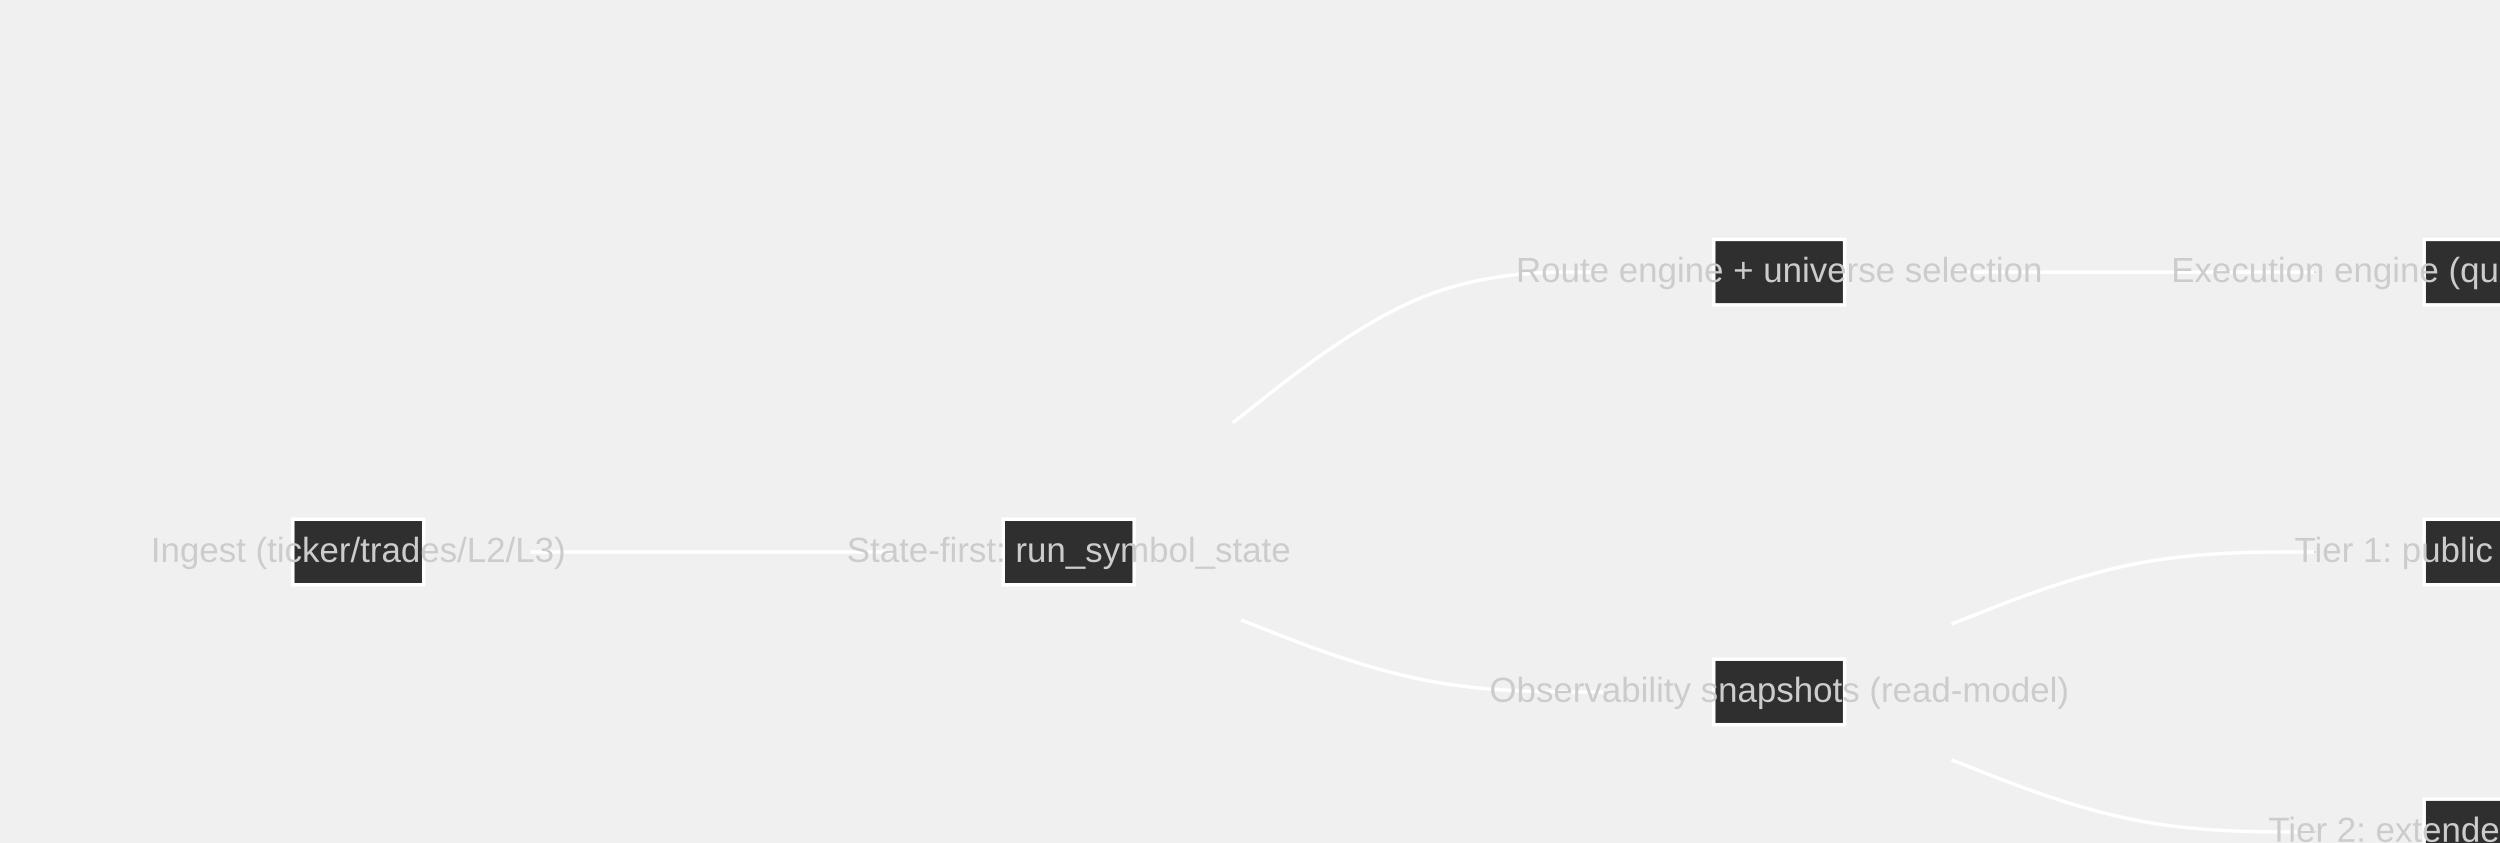
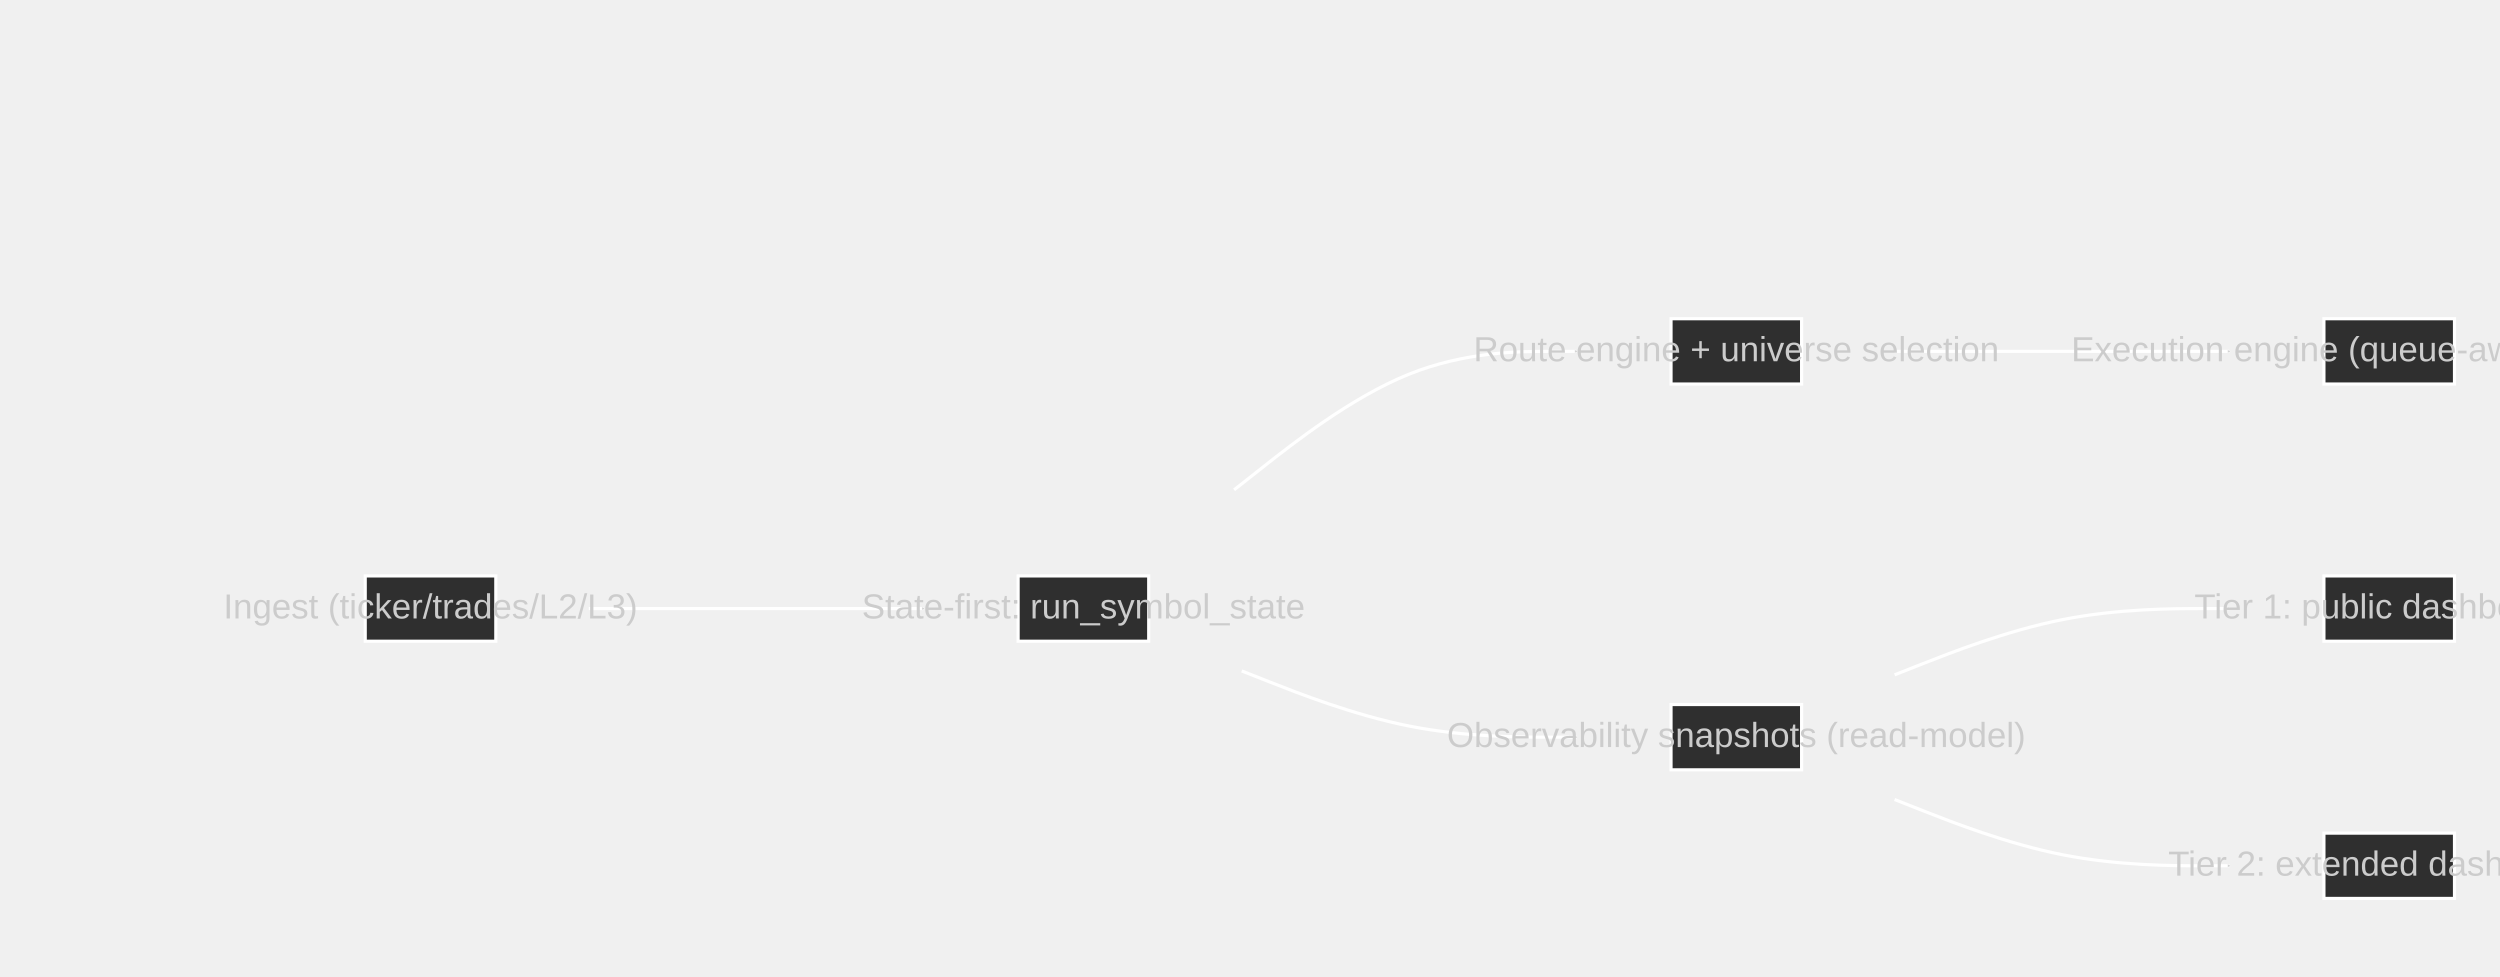
- <svg xmlns="http://www.w3.org/2000/svg" id="home-architecture-flow" width="100%" class="flowchart" style="max-width: 100%;" viewBox="-424 -324 5806 1956" role="graphics-document document" aria-roledescription="flowchart-v2">
-   <style>#home-architecture-flow{font-family:"trebuchet ms",verdana,arial,sans-serif;font-size:81px;fill:#ccc;}@keyframes edge-animation-frame{from{stroke-dashoffset:0;}}@keyframes dash{to{stroke-dashoffset:0;}}#home-architecture-flow .edge-animation-slow{stroke-dasharray:9,5!important;stroke-dashoffset:900;animation:dash 50s linear infinite;stroke-linecap:round;}#home-architecture-flow .edge-animation-fast{stroke-dasharray:9,5!important;stroke-dashoffset:900;animation:dash 20s linear infinite;stroke-linecap:round;}#home-architecture-flow .error-icon{fill:#a44141;}#home-architecture-flow .error-text{fill:#ddd;stroke:#ddd;}#home-architecture-flow .edge-thickness-normal{stroke-width:8px;}#home-architecture-flow .edge-thickness-thick{stroke-width:3.5px;}#home-architecture-flow .edge-pattern-solid{stroke-dasharray:0;}#home-architecture-flow .edge-thickness-invisible{stroke-width:0;fill:none;}#home-architecture-flow .edge-pattern-dashed{stroke-dasharray:3;}#home-architecture-flow .edge-pattern-dotted{stroke-dasharray:2;}#home-architecture-flow .marker{fill:lightgrey;stroke:#ffffff;}#home-architecture-flow .marker.cross{stroke:#ffffff;}#home-architecture-flow svg{font-family:"trebuchet ms",verdana,arial,sans-serif;font-size:81px;}#home-architecture-flow p{margin:0;}#home-architecture-flow .label{font-family:"trebuchet ms",verdana,arial,sans-serif;color:#ccc;}#home-architecture-flow .cluster-label text{fill:#F9FFFE;}#home-architecture-flow .cluster-label span{color:#F9FFFE;}#home-architecture-flow .cluster-label span p{background-color:transparent;}#home-architecture-flow .label text,#home-architecture-flow span{fill:#ccc;color:#ccc;}#home-architecture-flow .node rect,#home-architecture-flow .node circle,#home-architecture-flow .node ellipse,#home-architecture-flow .node polygon,#home-architecture-flow .node path{fill:#2f2f2f;stroke:#ffffff;stroke-width:8px;}#home-architecture-flow .rough-node .label text,#home-architecture-flow .node .label text,#home-architecture-flow .image-shape .label,#home-architecture-flow .icon-shape .label{text-anchor:middle;}#home-architecture-flow .node .katex path{fill:#000;stroke:#000;stroke-width:8px;}#home-architecture-flow .rough-node .label,#home-architecture-flow .node .label,#home-architecture-flow .image-shape .label,#home-architecture-flow .icon-shape .label{text-align:center;}#home-architecture-flow .node.clickable{cursor:pointer;}#home-architecture-flow .root .anchor path{fill:lightgrey!important;stroke-width:0;stroke:#ffffff;}#home-architecture-flow .arrowheadPath{fill:lightgrey;}#home-architecture-flow .edgePath .path{stroke:#ffffff;stroke-width:8px;}#home-architecture-flow .flowchart-link{stroke:#ffffff;fill:none;}#home-architecture-flow .edgeLabel{background-color:hsl(0, 0%, 34.412%);text-align:center;}#home-architecture-flow .edgeLabel p{background-color:hsl(0, 0%, 34.412%);}#home-architecture-flow .edgeLabel rect{opacity:0.5;background-color:hsl(0, 0%, 34.412%);fill:hsl(0, 0%, 34.412%);}#home-architecture-flow .labelBkg{background-color:rgba(87.75, 87.75, 87.75, 0.5);}#home-architecture-flow .cluster rect{fill:hsl(180, 1.587%, 28.353%);stroke:rgba(255, 255, 255, 0.25);stroke-width:8px;}#home-architecture-flow .cluster text{fill:#F9FFFE;}#home-architecture-flow .cluster span{color:#F9FFFE;}#home-architecture-flow div.mermaidTooltip{position:absolute;text-align:center;max-width: 100%;padding:2px;font-family:"trebuchet ms",verdana,arial,sans-serif;font-size:61px;background:hsl(20, 1.587%, 12.353%);border:1px solid rgba(255, 255, 255, 0.25);border-radius:2px;pointer-events:none;z-index:100;}#home-architecture-flow .flowchartTitleText{text-anchor:middle;font-size:91px;fill:#ccc;}#home-architecture-flow rect.text{fill:none;stroke-width:0;}#home-architecture-flow .icon-shape,#home-architecture-flow .image-shape{background-color:hsl(0, 0%, 34.412%);text-align:center;}#home-architecture-flow .icon-shape p,#home-architecture-flow .image-shape p{background-color:hsl(0, 0%, 34.412%);padding:2px;}#home-architecture-flow .icon-shape .label rect,#home-architecture-flow .image-shape .label rect{opacity:0.5;background-color:hsl(0, 0%, 34.412%);fill:hsl(0, 0%, 34.412%);}#home-architecture-flow .label-icon{display:inline-block;height:1em;overflow:visible;vertical-align:-0.125em;}#home-architecture-flow .node .label-icon path{fill:currentColor;stroke:revert;stroke-width:revert;}#home-architecture-flow :root{--mermaid-font-family:"trebuchet ms",verdana,arial,sans-serif;}</style>
+ <svg xmlns="http://www.w3.org/2000/svg" id="home-architecture-flow" width="100%" class="flowchart" style="max-width: 100%;" viewBox="-680 -580 6318 2468" role="graphics-document document" aria-roledescription="flowchart-v2">
+   <style>#home-architecture-flow{font-family:"trebuchet ms",verdana,arial,sans-serif;font-size:88px;fill:#ccc;}@keyframes edge-animation-frame{from{stroke-dashoffset:0;}}@keyframes dash{to{stroke-dashoffset:0;}}#home-architecture-flow .edge-animation-slow{stroke-dasharray:9,5!important;stroke-dashoffset:900;animation:dash 50s linear infinite;stroke-linecap:round;}#home-architecture-flow .edge-animation-fast{stroke-dasharray:9,5!important;stroke-dashoffset:900;animation:dash 20s linear infinite;stroke-linecap:round;}#home-architecture-flow .error-icon{fill:#a44141;}#home-architecture-flow .error-text{fill:#ddd;stroke:#ddd;}#home-architecture-flow .edge-thickness-normal{stroke-width:8px;}#home-architecture-flow .edge-thickness-thick{stroke-width:3.5px;}#home-architecture-flow .edge-pattern-solid{stroke-dasharray:0;}#home-architecture-flow .edge-thickness-invisible{stroke-width:0;fill:none;}#home-architecture-flow .edge-pattern-dashed{stroke-dasharray:3;}#home-architecture-flow .edge-pattern-dotted{stroke-dasharray:2;}#home-architecture-flow .marker{fill:lightgrey;stroke:#ffffff;}#home-architecture-flow .marker.cross{stroke:#ffffff;}#home-architecture-flow svg{font-family:"trebuchet ms",verdana,arial,sans-serif;font-size:88px;}#home-architecture-flow p{margin:0;}#home-architecture-flow .label{font-family:"trebuchet ms",verdana,arial,sans-serif;color:#ccc;}#home-architecture-flow .cluster-label text{fill:#F9FFFE;}#home-architecture-flow .cluster-label span{color:#F9FFFE;}#home-architecture-flow .cluster-label span p{background-color:transparent;}#home-architecture-flow .label text,#home-architecture-flow span{fill:#ccc;color:#ccc;}#home-architecture-flow .node rect,#home-architecture-flow .node circle,#home-architecture-flow .node ellipse,#home-architecture-flow .node polygon,#home-architecture-flow .node path{fill:#2f2f2f;stroke:#ffffff;stroke-width:8px;}#home-architecture-flow .rough-node .label text,#home-architecture-flow .node .label text,#home-architecture-flow .image-shape .label,#home-architecture-flow .icon-shape .label{text-anchor:middle;}#home-architecture-flow .node .katex path{fill:#000;stroke:#000;stroke-width:8px;}#home-architecture-flow .rough-node .label,#home-architecture-flow .node .label,#home-architecture-flow .image-shape .label,#home-architecture-flow .icon-shape .label{text-align:center;}#home-architecture-flow .node.clickable{cursor:pointer;}#home-architecture-flow .root .anchor path{fill:lightgrey!important;stroke-width:0;stroke:#ffffff;}#home-architecture-flow .arrowheadPath{fill:lightgrey;}#home-architecture-flow .edgePath .path{stroke:#ffffff;stroke-width:8px;}#home-architecture-flow .flowchart-link{stroke:#ffffff;fill:none;}#home-architecture-flow .edgeLabel{background-color:hsl(0, 0%, 34.412%);text-align:center;}#home-architecture-flow .edgeLabel p{background-color:hsl(0, 0%, 34.412%);}#home-architecture-flow .edgeLabel rect{opacity:0.5;background-color:hsl(0, 0%, 34.412%);fill:hsl(0, 0%, 34.412%);}#home-architecture-flow .labelBkg{background-color:rgba(87.75, 87.75, 87.75, 0.5);}#home-architecture-flow .cluster rect{fill:hsl(180, 1.587%, 28.353%);stroke:rgba(255, 255, 255, 0.25);stroke-width:8px;}#home-architecture-flow .cluster text{fill:#F9FFFE;}#home-architecture-flow .cluster span{color:#F9FFFE;}#home-architecture-flow div.mermaidTooltip{position:absolute;text-align:center;max-width: 100%;padding:2px;font-family:"trebuchet ms",verdana,arial,sans-serif;font-size:66px;background:hsl(20, 1.587%, 12.353%);border:1px solid rgba(255, 255, 255, 0.25);border-radius:2px;pointer-events:none;z-index:100;}#home-architecture-flow .flowchartTitleText{text-anchor:middle;font-size:99px;fill:#ccc;}#home-architecture-flow rect.text{fill:none;stroke-width:0;}#home-architecture-flow .icon-shape,#home-architecture-flow .image-shape{background-color:hsl(0, 0%, 34.412%);text-align:center;}#home-architecture-flow .icon-shape p,#home-architecture-flow .image-shape p{background-color:hsl(0, 0%, 34.412%);padding:2px;}#home-architecture-flow .icon-shape .label rect,#home-architecture-flow .image-shape .label rect{opacity:0.5;background-color:hsl(0, 0%, 34.412%);fill:hsl(0, 0%, 34.412%);}#home-architecture-flow .label-icon{display:inline-block;height:1em;overflow:visible;vertical-align:-0.125em;}#home-architecture-flow .node .label-icon path{fill:currentColor;stroke:revert;stroke-width:revert;}#home-architecture-flow :root{--mermaid-font-family:"trebuchet ms",verdana,arial,sans-serif;}</style>
  <g>
    <marker id="home-architecture-flow_flowchart-v2-pointEnd" class="marker flowchart-v2" viewBox="0 0 10 10" refX="5" refY="5" markerUnits="userSpaceOnUse" markerWidth="8" markerHeight="8" orient="auto">
      <path d="M 0 0 L 10 5 L 0 10 z" class="arrowMarkerPath" style="stroke-width: 1; stroke-dasharray: 1,0;" />
    </marker>
    <marker id="home-architecture-flow_flowchart-v2-pointStart" class="marker flowchart-v2" viewBox="0 0 10 10" refX="4.5" refY="5" markerUnits="userSpaceOnUse" markerWidth="8" markerHeight="8" orient="auto">
      <path d="M 0 5 L 10 10 L 10 0 z" class="arrowMarkerPath" style="stroke-width: 1; stroke-dasharray: 1,0;" />
    </marker>
    <marker id="home-architecture-flow_flowchart-v2-circleEnd" class="marker flowchart-v2" viewBox="0 0 10 10" refX="11" refY="5" markerUnits="userSpaceOnUse" markerWidth="11" markerHeight="11" orient="auto">
      <circle cx="5" cy="5" r="5" class="arrowMarkerPath" style="stroke-width: 1; stroke-dasharray: 1,0;" />
    </marker>
    <marker id="home-architecture-flow_flowchart-v2-circleStart" class="marker flowchart-v2" viewBox="0 0 10 10" refX="-1" refY="5" markerUnits="userSpaceOnUse" markerWidth="11" markerHeight="11" orient="auto">
      <circle cx="5" cy="5" r="5" class="arrowMarkerPath" style="stroke-width: 1; stroke-dasharray: 1,0;" />
    </marker>
    <marker id="home-architecture-flow_flowchart-v2-crossEnd" class="marker cross flowchart-v2" viewBox="0 0 11 11" refX="12" refY="5.2" markerUnits="userSpaceOnUse" markerWidth="11" markerHeight="11" orient="auto">
      <path d="M 1,1 l 9,9 M 10,1 l -9,9" class="arrowMarkerPath" style="stroke-width: 2; stroke-dasharray: 1,0;" />
    </marker>
    <marker id="home-architecture-flow_flowchart-v2-crossStart" class="marker cross flowchart-v2" viewBox="0 0 11 11" refX="-1" refY="5.2" markerUnits="userSpaceOnUse" markerWidth="11" markerHeight="11" orient="auto">
      <path d="M 1,1 l 9,9 M 10,1 l -9,9" class="arrowMarkerPath" style="stroke-width: 2; stroke-dasharray: 1,0;" />
    </marker>
    <g class="root">
      <g class="clusters" />
      <g class="edgePaths">
        <path d="M808,958L878.833,958C949.667,958,1091.333,958,1232.333,958C1373.333,958,1513.667,958,1583.833,958L1654,958" id="L_Ingest_State_0" class=" edge-thickness-normal edge-pattern-solid edge-thickness-normal edge-pattern-solid flowchart-link" style=";" data-edge="true" data-et="edge" data-id="L_Ingest_State_0" data-points="W3sieCI6ODA4LCJ5Ijo5NTh9LHsieCI6MTIzMywieSI6OTU4fSx7IngiOjE2NTgsInkiOjk1OH1d" marker-end="url(#home-architecture-flow_flowchart-v2-pointEnd)" />
        <path d="M2438.769,658L2512.808,599.667C2586.846,541.333,2734.923,424.667,2879.128,366.333C3023.333,308,3163.667,308,3233.833,308L3304,308" id="L_State_Route_0" class=" edge-thickness-normal edge-pattern-solid edge-thickness-normal edge-pattern-solid flowchart-link" style=";" data-edge="true" data-et="edge" data-id="L_State_Route_0" data-points="W3sieCI6MjQzOC43NjkyMzA3NjkyMzEsInkiOjY1OH0seyJ4IjoyODgzLCJ5IjozMDh9LHsieCI6MzMwOCwieSI6MzA4fV0=" marker-end="url(#home-architecture-flow_flowchart-v2-pointEnd)" />
        <path d="M4108,308L4178.833,308C4249.667,308,4391.333,308,4532.333,308C4673.333,308,4813.667,308,4883.833,308L4954,308" id="L_Route_Exec_0" class=" edge-thickness-normal edge-pattern-solid edge-thickness-normal edge-pattern-solid flowchart-link" style=";" data-edge="true" data-et="edge" data-id="L_Route_Exec_0" data-points="W3sieCI6NDEwOCwieSI6MzA4fSx7IngiOjQ1MzMsInkiOjMwOH0seyJ4Ijo0OTU4LCJ5IjozMDh9XQ==" marker-end="url(#home-architecture-flow_flowchart-v2-pointEnd)" />
        <path d="M2458,1115.576L2528.833,1143.48C2599.667,1171.384,2741.333,1227.192,2882.333,1255.096C3023.333,1283,3163.667,1283,3233.833,1283L3304,1283" id="L_State_Snap_0" class=" edge-thickness-normal edge-pattern-solid edge-thickness-normal edge-pattern-solid flowchart-link" style=";" data-edge="true" data-et="edge" data-id="L_State_Snap_0" data-points="W3sieCI6MjQ1OCwieSI6MTExNS41NzU3NTc1NzU3NTc1fSx7IngiOjI4ODMsInkiOjEyODN9LHsieCI6MzMwOCwieSI6MTI4M31d" marker-end="url(#home-architecture-flow_flowchart-v2-pointEnd)" />
        <path d="M4108,1125.424L4178.833,1097.52C4249.667,1069.616,4391.333,1013.808,4532.333,985.904C4673.333,958,4813.667,958,4883.833,958L4954,958" id="L_Snap_Tier1_0" class=" edge-thickness-normal edge-pattern-solid edge-thickness-normal edge-pattern-solid flowchart-link" style=";" data-edge="true" data-et="edge" data-id="L_Snap_Tier1_0" data-points="W3sieCI6NDEwOCwieSI6MTEyNS40MjQyNDI0MjQyNDI1fSx7IngiOjQ1MzMsInkiOjk1OH0seyJ4Ijo0OTU4LCJ5Ijo5NTh9XQ==" marker-end="url(#home-architecture-flow_flowchart-v2-pointEnd)" />
        <path d="M4108,1440.576L4178.833,1468.48C4249.667,1496.384,4391.333,1552.192,4532.333,1580.096C4673.333,1608,4813.667,1608,4883.833,1608L4954,1608" id="L_Snap_Tier2_0" class=" edge-thickness-normal edge-pattern-solid edge-thickness-normal edge-pattern-solid flowchart-link" style=";" data-edge="true" data-et="edge" data-id="L_Snap_Tier2_0" data-points="W3sieCI6NDEwOCwieSI6MTQ0MC41NzU3NTc1NzU3NTc1fSx7IngiOjQ1MzMsInkiOjE2MDh9LHsieCI6NDk1OCwieSI6MTYwOH1d" marker-end="url(#home-architecture-flow_flowchart-v2-pointEnd)" />
      </g>
      <g class="edgeLabels">
        <g class="edgeLabel">
          <g class="label" data-id="L_Ingest_State_0" transform="translate(-400, -300)">
            <text y="-10.1" text-anchor="middle">
              <tspan class="text-outer-tspan row" x="0" y="-0.1em" dy="1.1em" text-anchor="middle" />
            </text>
          </g>
        </g>
        <g>
          <rect class="background" style="stroke: none" />
        </g>
        <g class="edgeLabel">
          <g class="label" data-id="L_State_Route_0" transform="translate(-400, -300)">
            <text y="-10.1" text-anchor="middle">
              <tspan class="text-outer-tspan row" x="0" y="-0.1em" dy="1.1em" text-anchor="middle" />
            </text>
          </g>
        </g>
        <g>
          <rect class="background" style="stroke: none" />
        </g>
        <g class="edgeLabel">
          <g class="label" data-id="L_Route_Exec_0" transform="translate(-400, -300)">
            <text y="-10.1" text-anchor="middle">
              <tspan class="text-outer-tspan row" x="0" y="-0.1em" dy="1.1em" text-anchor="middle" />
            </text>
          </g>
        </g>
        <g>
          <rect class="background" style="stroke: none" />
        </g>
        <g class="edgeLabel">
          <g class="label" data-id="L_State_Snap_0" transform="translate(-400, -300)">
            <text y="-10.1" text-anchor="middle">
              <tspan class="text-outer-tspan row" x="0" y="-0.1em" dy="1.1em" text-anchor="middle" />
            </text>
          </g>
        </g>
        <g>
          <rect class="background" style="stroke: none" />
        </g>
        <g class="edgeLabel">
          <g class="label" data-id="L_Snap_Tier1_0" transform="translate(-400, -300)">
            <text y="-10.1" text-anchor="middle">
              <tspan class="text-outer-tspan row" x="0" y="-0.1em" dy="1.1em" text-anchor="middle" />
            </text>
          </g>
        </g>
        <g>
          <rect class="background" style="stroke: none" />
        </g>
        <g class="edgeLabel">
          <g class="label" data-id="L_Snap_Tier2_0" transform="translate(-400, -300)">
            <text y="-10.1" text-anchor="middle">
              <tspan class="text-outer-tspan row" x="0" y="-0.1em" dy="1.1em" text-anchor="middle" />
            </text>
          </g>
        </g>
        <g>
          <rect class="background" style="stroke: none" />
        </g>
      </g>
      <g class="nodes">
        <g class="node default  " id="flowchart-Ingest-0" transform="translate(408, 958)">
-           <rect class="basic label-container" style="" x="-152" y="-76" width="304" height="152" fill="#2f2f2f" />
+           <rect class="basic label-container" style="" x="-165" y="-82.5" width="330" height="165" fill="#2f2f2f" />
          <g class="label" style="" transform="translate(0, 0)">
            <rect />
-             <text x="0" y="0" text-anchor="middle" dominant-baseline="middle" style="font-size:81px;fill:#ccc;">Ingest (ticker/trades/L2/L3)</text>
+             <text x="0" y="0" text-anchor="middle" dominant-baseline="middle" style="font-size:88px;fill:#ccc;">Ingest (ticker/trades/L2/L3)</text>
          </g>
        </g>
        <g class="node default  " id="flowchart-State-1" transform="translate(2058, 958)">
-           <rect class="basic label-container" style="" x="-152" y="-76" width="304" height="152" fill="#2f2f2f" />
+           <rect class="basic label-container" style="" x="-165" y="-82.5" width="330" height="165" fill="#2f2f2f" />
          <g class="label" style="" transform="translate(0, 0)">
            <rect />
-             <text x="0" y="0" text-anchor="middle" dominant-baseline="middle" style="font-size:81px;fill:#ccc;">State-first: run_symbol_state</text>
+             <text x="0" y="0" text-anchor="middle" dominant-baseline="middle" style="font-size:88px;fill:#ccc;">State-first: run_symbol_state</text>
          </g>
        </g>
        <g class="node default  " id="flowchart-Route-3" transform="translate(3708, 308)">
-           <rect class="basic label-container" style="" x="-152" y="-76" width="304" height="152" fill="#2f2f2f" />
+           <rect class="basic label-container" style="" x="-165" y="-82.5" width="330" height="165" fill="#2f2f2f" />
          <g class="label" style="" transform="translate(0, 0)">
            <rect />
-             <text x="0" y="0" text-anchor="middle" dominant-baseline="middle" style="font-size:81px;fill:#ccc;">Route engine + universe selection</text>
+             <text x="0" y="0" text-anchor="middle" dominant-baseline="middle" style="font-size:88px;fill:#ccc;">Route engine + universe selection</text>
          </g>
        </g>
        <g class="node default  " id="flowchart-Exec-5" transform="translate(5358, 308)">
-           <rect class="basic label-container" style="" x="-152" y="-76" width="304" height="152" fill="#2f2f2f" />
+           <rect class="basic label-container" style="" x="-165" y="-82.5" width="330" height="165" fill="#2f2f2f" />
          <g class="label" style="" transform="translate(0, 0)">
            <rect />
-             <text x="0" y="0" text-anchor="middle" dominant-baseline="middle" style="font-size:81px;fill:#ccc;">Execution engine (queue-aware + safety)</text>
+             <text x="0" y="0" text-anchor="middle" dominant-baseline="middle" style="font-size:88px;fill:#ccc;">Execution engine (queue-aware + safety)</text>
          </g>
        </g>
        <g class="node default  " id="flowchart-Snap-7" transform="translate(3708, 1283)">
-           <rect class="basic label-container" style="" x="-152" y="-76" width="304" height="152" fill="#2f2f2f" />
+           <rect class="basic label-container" style="" x="-165" y="-82.5" width="330" height="165" fill="#2f2f2f" />
          <g class="label" style="" transform="translate(0, 0)">
            <rect />
-             <text x="0" y="0" text-anchor="middle" dominant-baseline="middle" style="font-size:81px;fill:#ccc;">Observability snapshots (read-model)</text>
+             <text x="0" y="0" text-anchor="middle" dominant-baseline="middle" style="font-size:88px;fill:#ccc;">Observability snapshots (read-model)</text>
          </g>
        </g>
        <g class="node default  " id="flowchart-Tier1-9" transform="translate(5358, 958)">
-           <rect class="basic label-container" style="" x="-152" y="-76" width="304" height="152" fill="#2f2f2f" />
+           <rect class="basic label-container" style="" x="-165" y="-82.5" width="330" height="165" fill="#2f2f2f" />
          <g class="label" style="" transform="translate(0, 0)">
            <rect />
-             <text x="0" y="0" text-anchor="middle" dominant-baseline="middle" style="font-size:81px;fill:#ccc;">Tier 1: public dashboards</text>
+             <text x="0" y="0" text-anchor="middle" dominant-baseline="middle" style="font-size:88px;fill:#ccc;">Tier 1: public dashboards</text>
          </g>
        </g>
        <g class="node default  " id="flowchart-Tier2-11" transform="translate(5358, 1608)">
-           <rect class="basic label-container" style="" x="-152" y="-76" width="304" height="152" fill="#2f2f2f" />
+           <rect class="basic label-container" style="" x="-165" y="-82.5" width="330" height="165" fill="#2f2f2f" />
          <g class="label" style="" transform="translate(0, 0)">
            <rect />
-             <text x="0" y="0" text-anchor="middle" dominant-baseline="middle" style="font-size:81px;fill:#ccc;">Tier 2: extended dashboards</text>
+             <text x="0" y="0" text-anchor="middle" dominant-baseline="middle" style="font-size:88px;fill:#ccc;">Tier 2: extended dashboards</text>
          </g>
        </g>
      </g>
    </g>
  </g>
</svg>
